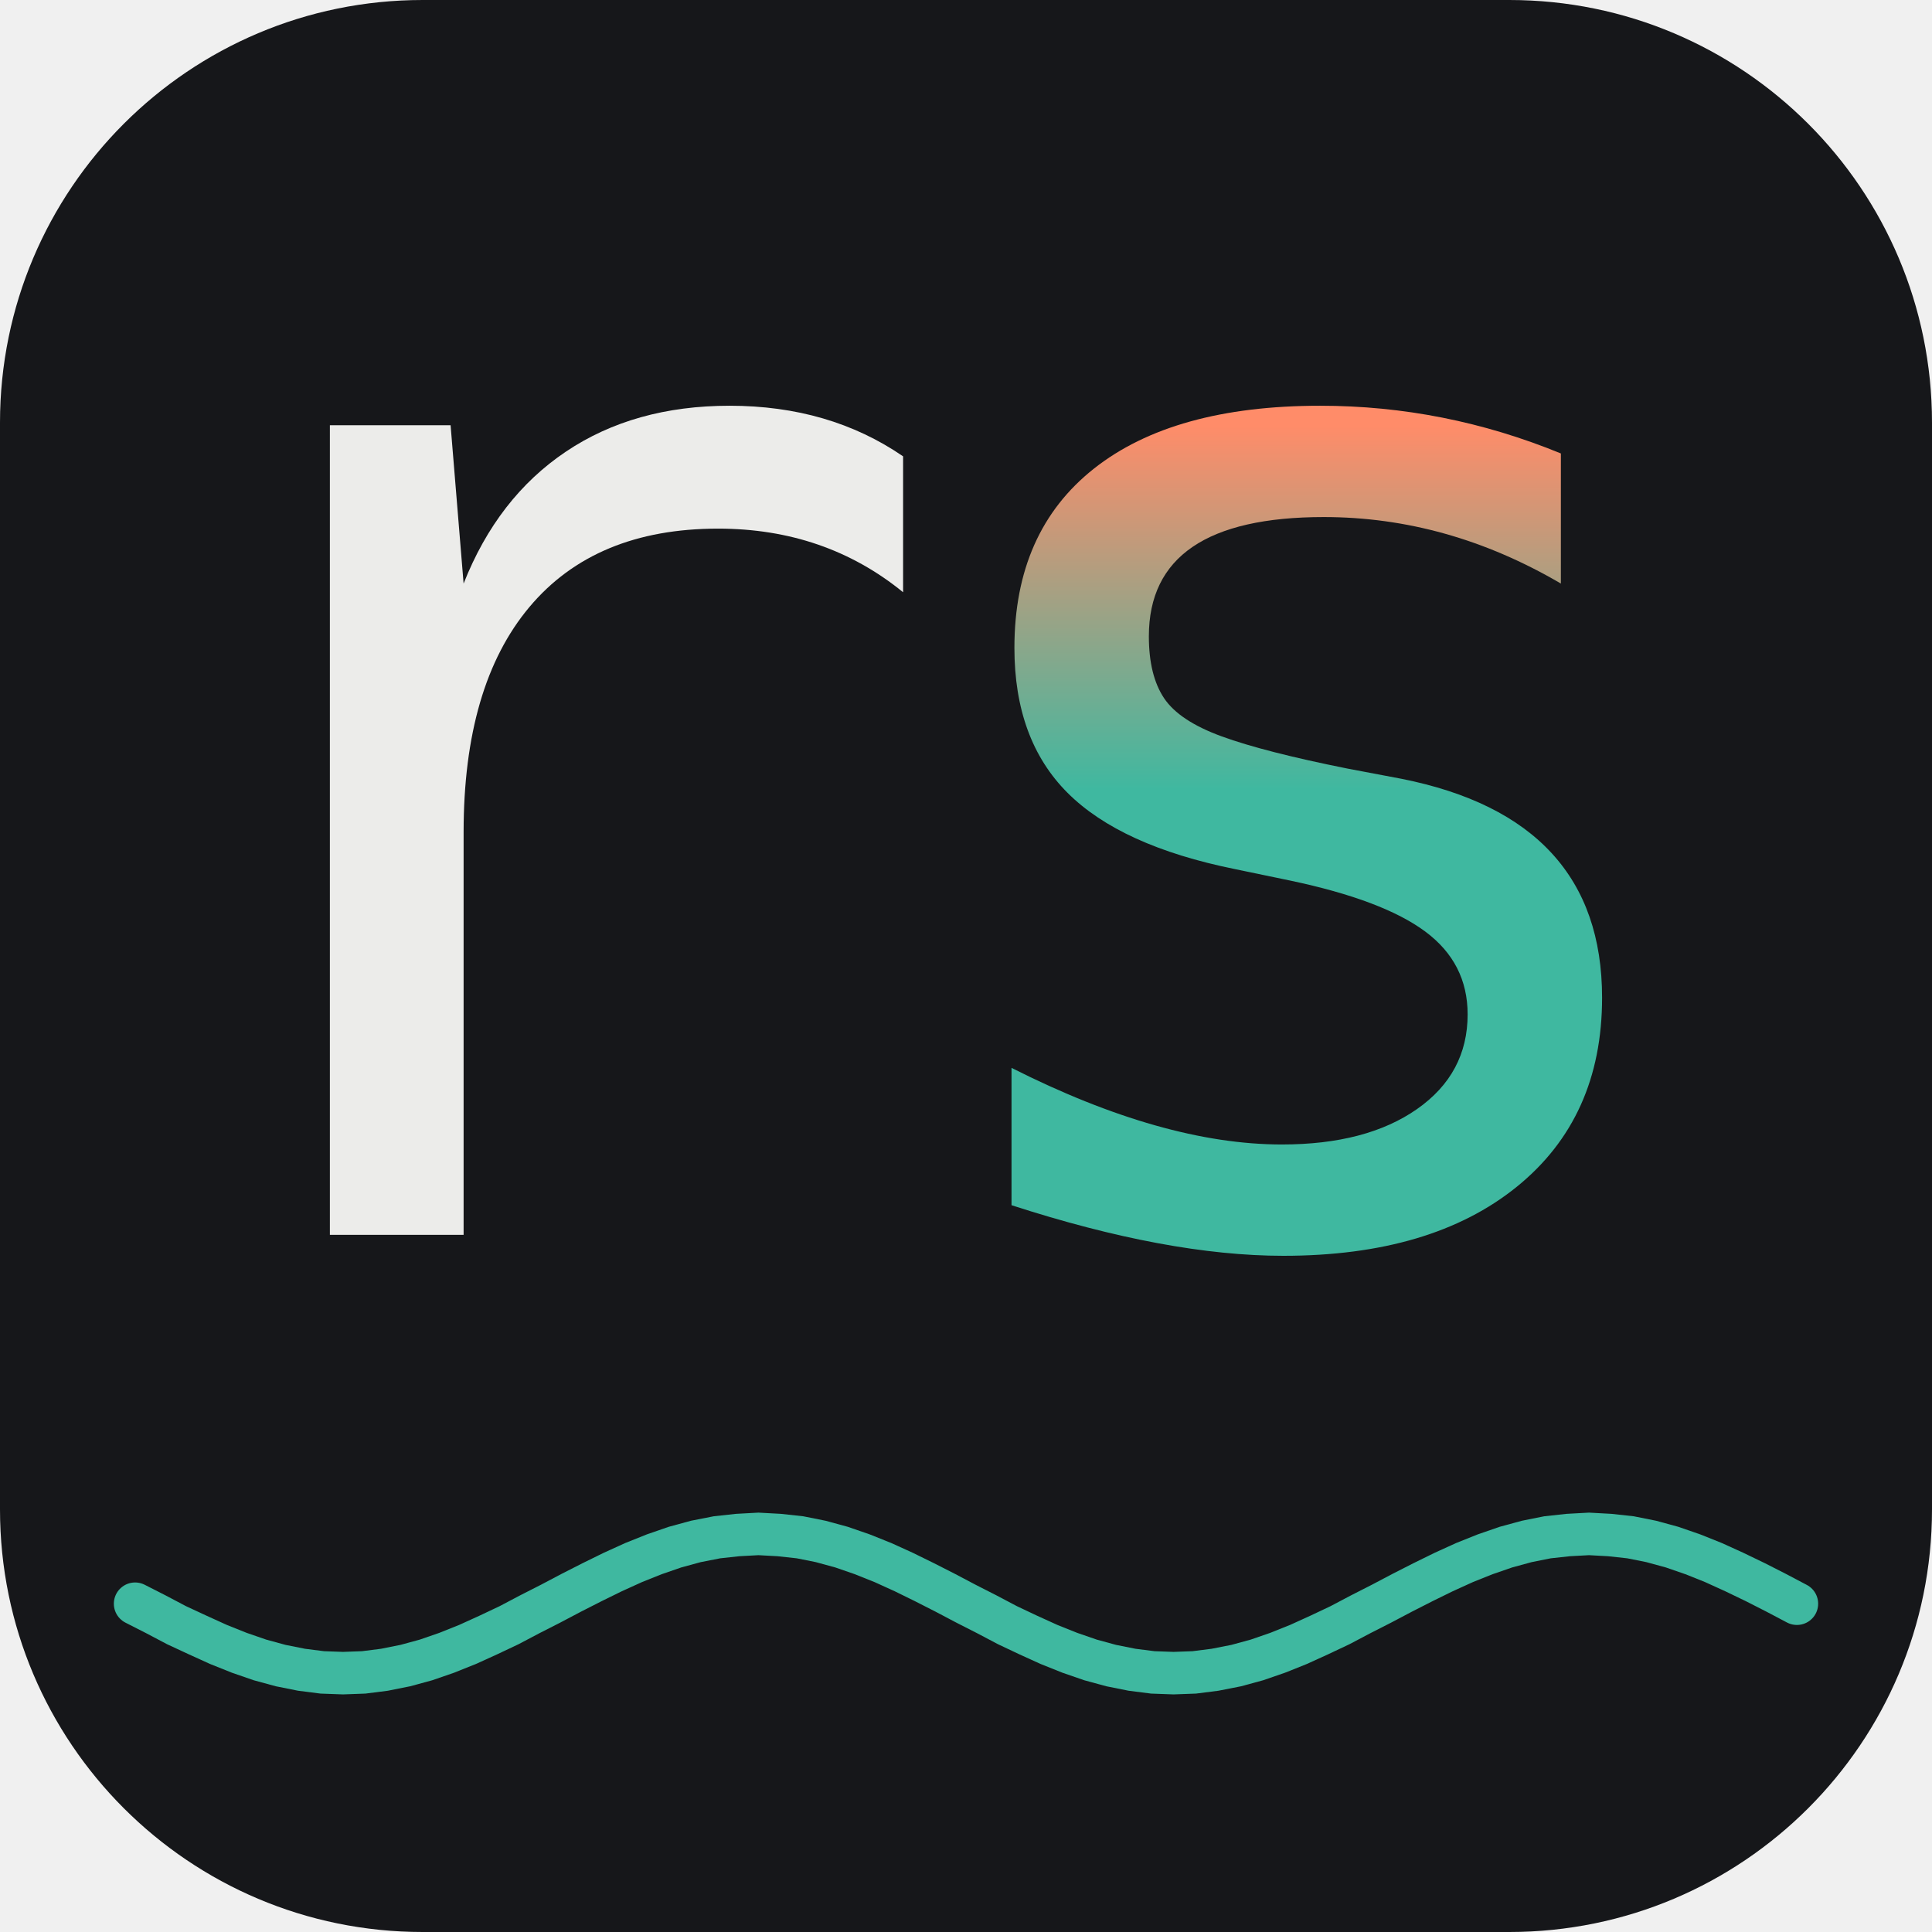
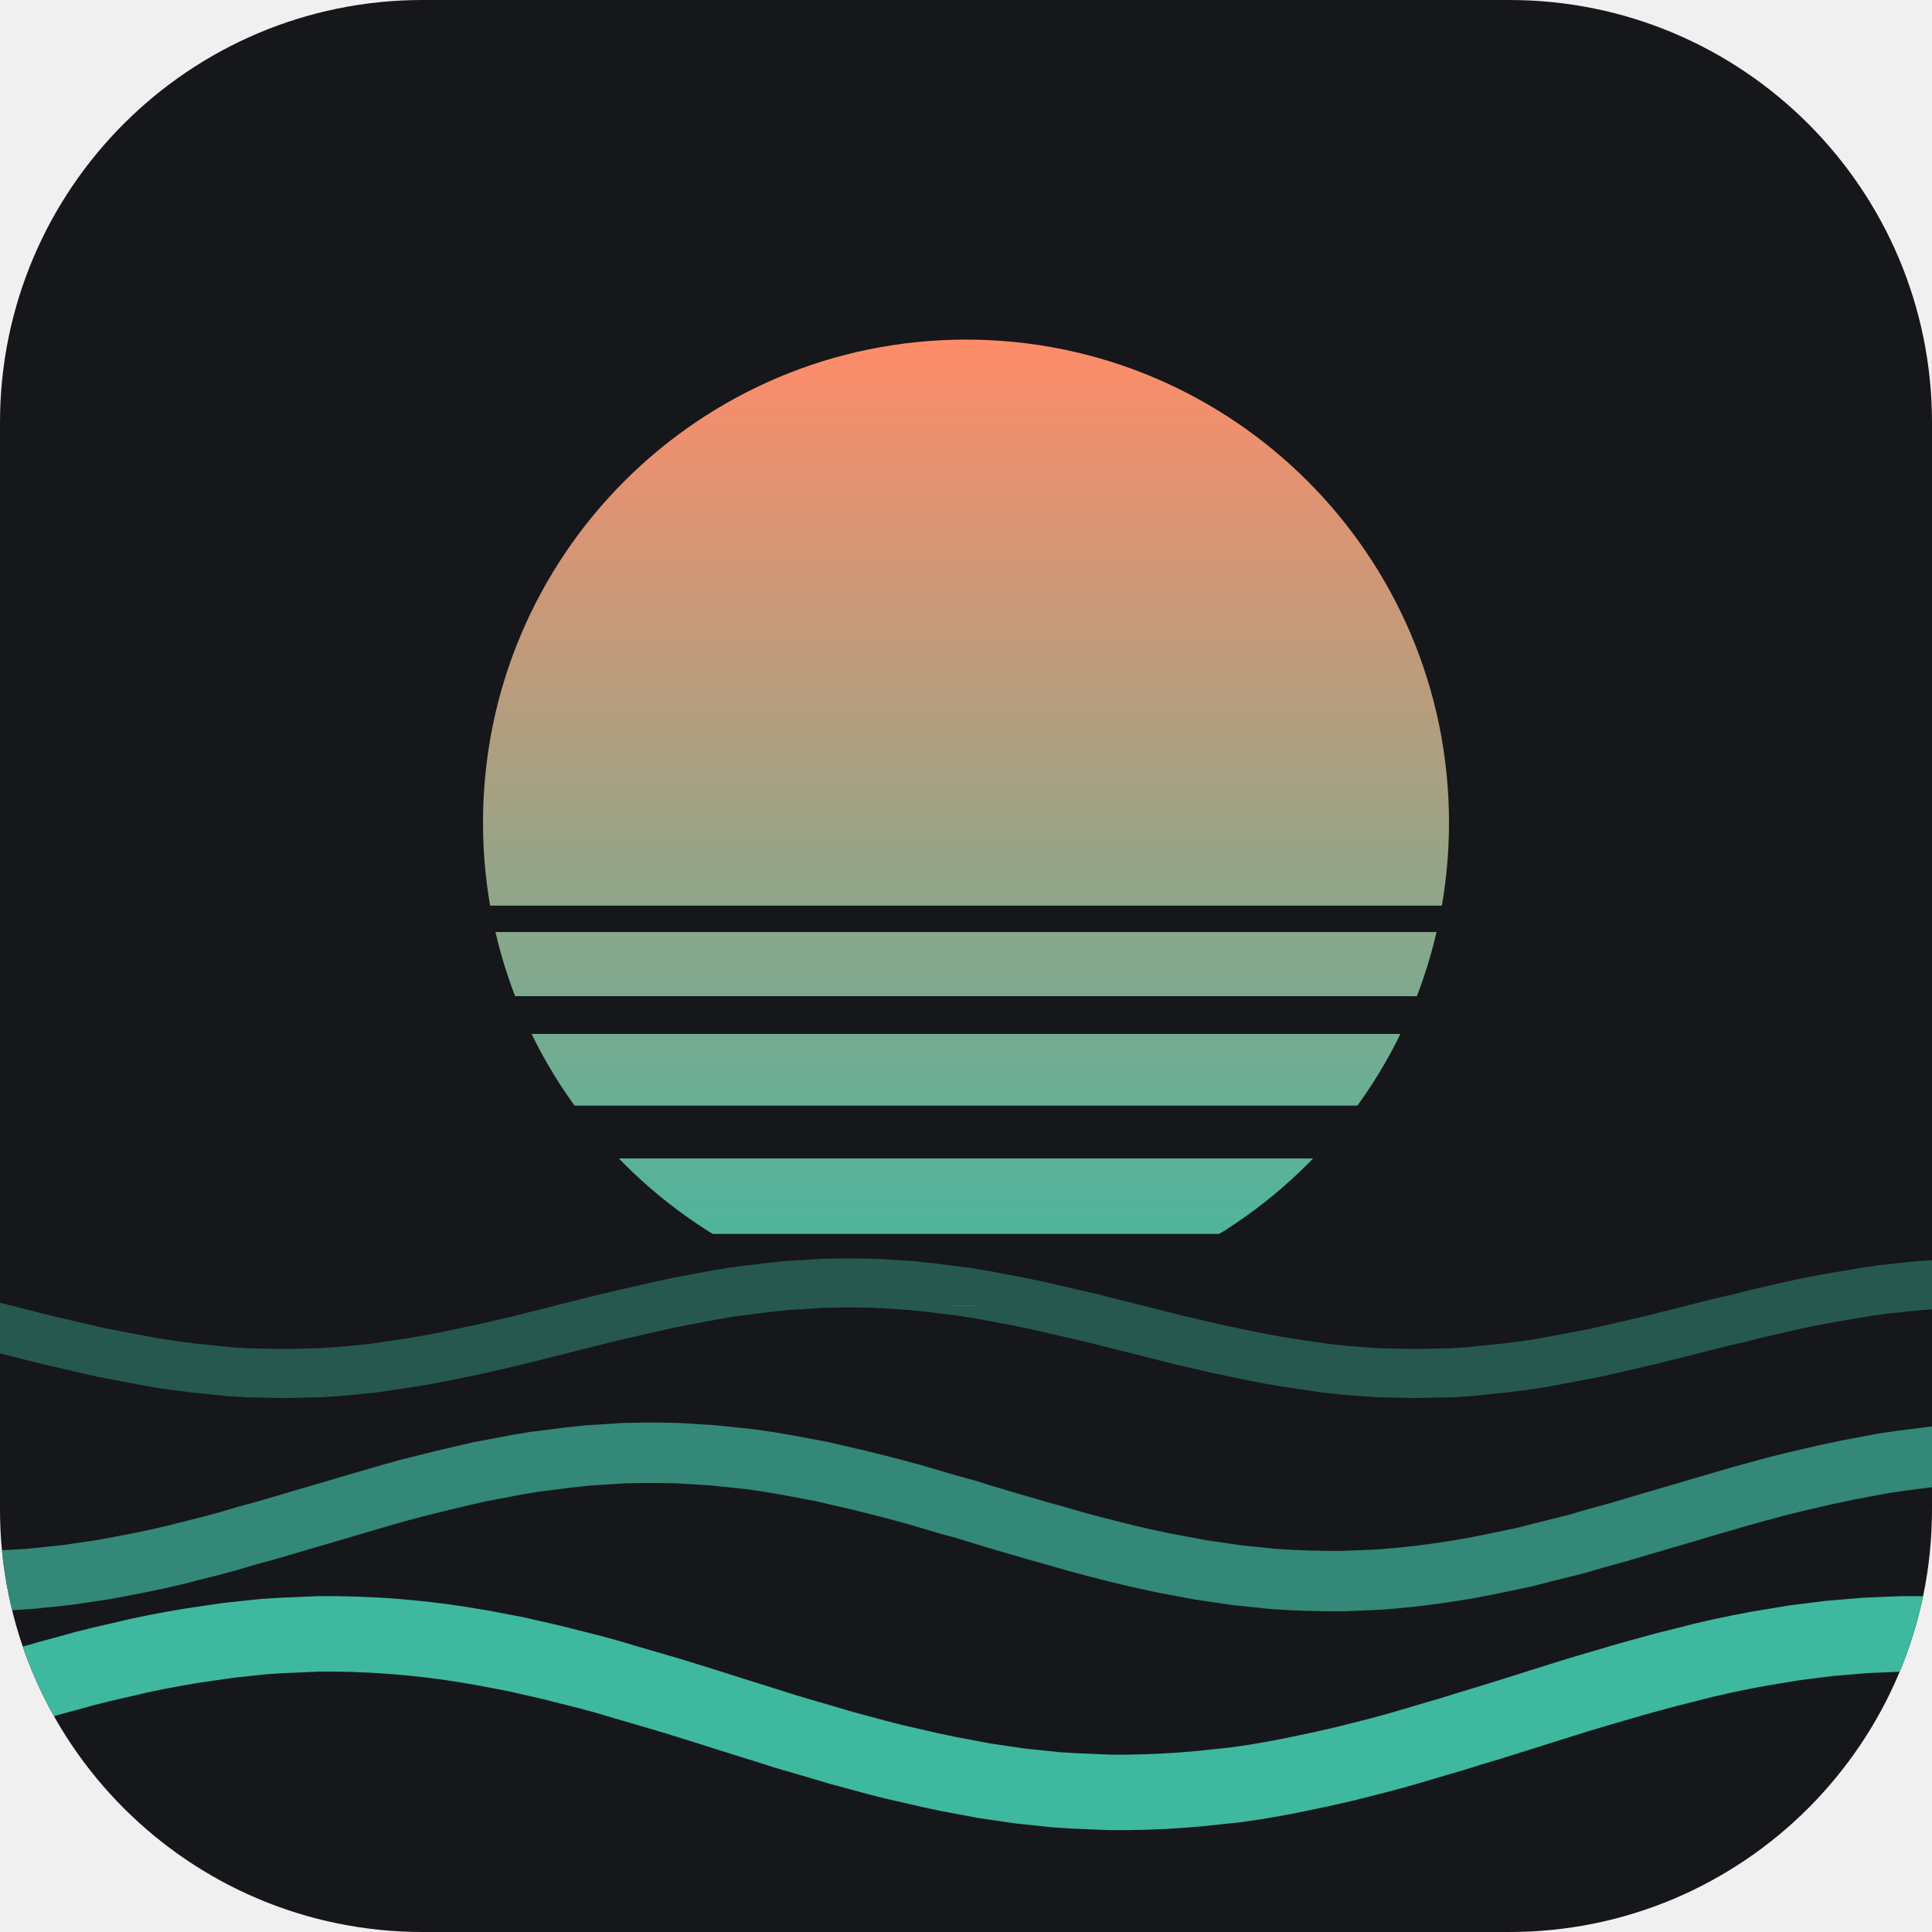
<svg xmlns="http://www.w3.org/2000/svg" width="512" height="512" viewBox="0 0 512 512">
  <defs>
    <clipPath id="isq">
-       <rect width="512" height="512" rx="112.000" />
+       <rect width="512" height="512" rx="112" />
    </clipPath>
-     <linearGradient id="isg" gradientUnits="userSpaceOnUse" x1="0" y1="0" x2="0" y2="1120">
-       <stop offset="0" stop-color="#3fb8a0" />
-       <stop offset="0.55" stop-color="#3fb8a0" />
-       <stop offset="1" stop-color="#ff8c69" />
+     <linearGradient id="isg" gradientUnits="userSpaceOnUse" x1="0" y1="90" x2="0" y2="346">
+       <stop offset="0" stop-color="#ff8c69" />
+       <stop offset="1" stop-color="#3fb8a0" />
    </linearGradient>
+     <mask id="ism">
+       <rect width="512" height="512" fill="#fff" />
+       <rect x="0" y="240" width="512" height="7" fill="#000" />
+       <rect x="0" y="264" width="512" height="10" fill="#000" />
+       <rect x="0" y="293" width="512" height="14" fill="#000" />
+       <rect x="0" y="327" width="512" height="19" fill="#000" />
+     </mask>
  </defs>
  <g clip-path="url(#isq)">
    <rect width="512" height="512" fill="#16171a" />
-     <g transform="translate(29.571 327.245) scale(0.19156 -0.19156)">
-       <path d="M302 1120H469L487 901Q534 1020 628.5 1083.5Q723 1147 855 1147Q993 1147 1095 1077V889Q987 977 839 977Q669 977 578.0 868.5Q487 760 487 557V0H302Z" fill="#ececea" />
-       <g transform="translate(1032.000 0)">
-         <path d="M589 -29Q429 -29 213 41V231Q423 125 587 125Q704 125 774.0 174.0Q844 223 844 305Q844 376 785.5 419.5Q727 463 599 490L522 506Q364 538 290.5 611.5Q217 685 217 812Q217 973 327.0 1060.0Q437 1147 640 1147Q812 1147 973 1081V901Q816 993 645 993Q403 993 403 828Q403 774 424.0 742.5Q445 711 504.0 689.5Q563 668 678 645L752 631Q1030 576 1030 328Q1030 162 912.0 66.5Q794 -29 589 -29Z" fill="url(#isg)" />
-       </g>
-     </g>
-     <path d="M35.8 425.0 L41.3 427.8 L46.8 430.7 L52.4 433.3 L57.9 435.8 L63.4 438.0 L68.9 439.9 L74.4 441.4 L79.9 442.5 L85.4 443.2 L90.9 443.4 L96.4 443.2 L101.9 442.5 L107.4 441.4 L112.9 439.9 L118.4 438.0 L123.9 435.8 L129.4 433.3 L134.9 430.7 L140.4 427.8 L145.9 425.0 L151.4 422.1 L156.9 419.3 L162.4 416.6 L167.9 414.1 L173.4 411.9 L178.9 410.0 L184.4 408.5 L190.0 407.4 L195.5 406.8 L201.0 406.5 L206.5 406.8 L212.0 407.4 L217.5 408.5 L223.0 410.0 L228.5 411.9 L234.0 414.1 L239.5 416.6 L245.0 419.3 L250.5 422.1 L256.0 425.0 L261.5 427.8 L267.0 430.7 L272.5 433.3 L278.0 435.8 L283.5 438.0 L289.0 439.9 L294.5 441.4 L300.0 442.5 L305.5 443.2 L311.0 443.4 L316.5 443.2 L322.0 442.5 L327.6 441.4 L333.1 439.9 L338.6 438.0 L344.1 435.8 L349.6 433.3 L355.1 430.7 L360.6 427.8 L366.1 425.0 L371.6 422.1 L377.1 419.3 L382.6 416.6 L388.1 414.1 L393.6 411.9 L399.1 410.0 L404.6 408.5 L410.1 407.4 L415.6 406.8 L421.1 406.5 L426.6 406.8 L432.1 407.4 L437.6 408.5 L443.1 410.0 L448.6 411.9 L454.1 414.1 L459.6 416.6 L465.2 419.3 L470.7 422.1 L476.2 425.0" fill="none" stroke="#3fb8a0" stroke-width="11.26" stroke-linecap="round" />
+     <circle cx="256" cy="218" r="128" fill="url(#isg)" mask="url(#ism)" />
+     <path d="M -30.0 344.9 L -25.2 345.9 L -20.5 347.0 L -15.7 348.1 L -10.9 349.3 L -6.2 350.5 L -1.4 351.6 L 3.4 352.8 L 8.1 354.0 L 12.9 355.2 L 17.7 356.3 L 22.4 357.4 L 27.2 358.5 L 32.0 359.4 L 36.7 360.3 L 41.5 361.2 L 46.3 361.9 L 51.0 362.5 L 55.8 363.0 L 60.6 363.5 L 65.3 363.8 L 70.1 363.9 L 74.9 364.0 L 79.6 363.9 L 84.4 363.8 L 89.2 363.5 L 93.9 363.1 L 98.7 362.6 L 103.5 361.9 L 108.2 361.2 L 113.0 360.4 L 117.8 359.5 L 122.5 358.5 L 127.3 357.5 L 132.1 356.4 L 136.8 355.3 L 141.6 354.1 L 146.4 352.9 L 151.1 351.7 L 155.9 350.5 L 160.7 349.3 L 165.4 348.2 L 170.2 347.1 L 175.0 346.0 L 179.7 345.0 L 184.5 344.1 L 189.3 343.2 L 194.0 342.4 L 198.8 341.8 L 203.6 341.2 L 208.3 340.7 L 213.1 340.4 L 217.9 340.1 L 222.6 340.0 L 227.4 340.0 L 232.2 340.1 L 236.9 340.4 L 241.7 340.7 L 246.5 341.2 L 251.2 341.8 L 256.0 342.4 L 260.8 343.2 L 265.5 344.1 L 270.3 345.0 L 275.1 346.0 L 279.8 347.1 L 284.6 348.2 L 289.4 349.3 L 294.1 350.5 L 298.9 351.7 L 303.7 352.9 L 308.4 354.1 L 313.2 355.3 L 318.0 356.4 L 322.7 357.5 L 327.5 358.5 L 332.3 359.5 L 337.0 360.4 L 341.8 361.2 L 346.6 361.9 L 351.3 362.6 L 356.1 363.1 L 360.9 363.5 L 365.6 363.8 L 370.4 363.9 L 375.2 364.0 L 379.9 363.9 L 384.7 363.8 L 389.5 363.5 L 394.2 363.0 L 399.0 362.5 L 403.8 361.9 L 408.5 361.2 L 413.3 360.3 L 418.1 359.4 L 422.8 358.5 L 427.6 357.4 L 432.4 356.3 L 437.1 355.2 L 441.9 354.0 L 446.7 352.8 L 451.4 351.6 L 456.2 350.4 L 461.0 349.3 L 465.7 348.1 L 470.5 347.0 L 475.3 345.9 L 480.0 344.9 L 484.8 344.0 L 489.6 343.2 L 494.3 342.4 L 499.1 341.7 L 503.9 341.2 L 508.6 340.7 L 513.4 340.4 L 518.2 340.1 L 522.9 340.0 L 527.7 340.0 L 532.5 340.1 L 537.2 340.4 L 542.0 340.8" fill="none" stroke="#3fb8a0" stroke-width="13" stroke-linecap="round" opacity="0.4" />
+     <path d="M -30.0 417.7 L -25.2 418.2 L -20.5 418.6 L -15.7 418.8 L -10.9 419.0 L -6.2 419.0 L -1.4 418.9 L 3.4 418.7 L 8.1 418.4 L 12.9 417.9 L 17.7 417.4 L 22.4 416.7 L 27.2 416.0 L 32.0 415.1 L 36.7 414.2 L 41.5 413.2 L 46.3 412.1 L 51.0 410.9 L 55.8 409.7 L 60.6 408.4 L 65.3 407.0 L 70.1 405.7 L 74.9 404.3 L 79.6 402.9 L 84.4 401.5 L 89.2 400.1 L 93.9 398.7 L 98.7 397.3 L 103.5 395.9 L 108.2 394.6 L 113.0 393.4 L 117.8 392.2 L 122.5 391.1 L 127.3 390.0 L 132.1 389.1 L 136.8 388.2 L 141.6 387.4 L 146.4 386.8 L 151.1 386.2 L 155.9 385.7 L 160.7 385.4 L 165.4 385.1 L 170.2 385.0 L 175.0 385.0 L 179.7 385.1 L 184.5 385.4 L 189.3 385.7 L 194.0 386.2 L 198.8 386.7 L 203.6 387.4 L 208.3 388.2 L 213.1 389.1 L 217.9 390.0 L 222.6 391.1 L 227.4 392.2 L 232.2 393.4 L 236.9 394.6 L 241.7 395.9 L 246.5 397.3 L 251.2 398.7 L 256.0 400.0 L 260.8 401.5 L 265.5 402.9 L 270.3 404.3 L 275.1 405.7 L 279.8 407.0 L 284.6 408.4 L 289.4 409.7 L 294.1 410.9 L 298.9 412.1 L 303.7 413.2 L 308.4 414.2 L 313.2 415.1 L 318.0 416.0 L 322.7 416.7 L 327.5 417.4 L 332.3 417.9 L 337.0 418.4 L 341.8 418.7 L 346.6 418.9 L 351.3 419.0 L 356.1 419.0 L 360.9 418.8 L 365.6 418.6 L 370.4 418.2 L 375.2 417.7 L 379.9 417.1 L 384.7 416.4 L 389.5 415.6 L 394.2 414.7 L 399.0 413.7 L 403.8 412.7 L 408.5 411.5 L 413.3 410.3 L 418.1 409.1 L 422.8 407.7 L 427.6 406.4 L 432.4 405.0 L 437.1 403.6 L 441.9 402.2 L 446.7 400.8 L 451.4 399.4 L 456.2 398.0 L 461.0 396.6 L 465.7 395.3 L 470.5 394.0 L 475.3 392.8 L 480.0 391.7 L 484.8 390.6 L 489.6 389.6 L 494.3 388.7 L 499.1 387.8 L 503.9 387.1 L 508.6 386.5 L 513.4 385.9 L 518.2 385.5 L 522.9 385.2 L 527.7 385.1 L 532.5 385.0 L 537.2 385.1 L 542.0 385.2" fill="none" stroke="#3fb8a0" stroke-width="16" stroke-linecap="round" opacity="0.7" />
+     <path d="M -30.0 458.0 L -25.2 456.5 L -20.5 455.0 L -15.7 453.5 L -10.9 452.0 L -6.2 450.5 L -1.4 449.1 L 3.4 447.6 L 8.1 446.2 L 12.9 444.8 L 17.7 443.5 L 22.4 442.2 L 27.2 441.0 L 32.0 439.9 L 36.7 438.8 L 41.5 437.8 L 46.3 436.9 L 51.0 436.1 L 55.8 435.4 L 60.6 434.7 L 65.3 434.2 L 70.1 433.7 L 74.9 433.4 L 79.6 433.2 L 84.4 433.0 L 89.2 433.0 L 93.9 433.1 L 98.7 433.3 L 103.5 433.6 L 108.2 434.0 L 113.0 434.5 L 117.8 435.1 L 122.5 435.8 L 127.3 436.6 L 132.1 437.5 L 136.8 438.4 L 141.6 439.5 L 146.4 440.6 L 151.1 441.8 L 155.9 443.0 L 160.7 444.3 L 165.4 445.7 L 170.2 447.1 L 175.0 448.5 L 179.7 449.9 L 184.5 451.4 L 189.3 452.9 L 194.0 454.4 L 198.8 455.9 L 203.6 457.4 L 208.3 458.9 L 213.1 460.3 L 217.9 461.7 L 222.6 463.1 L 227.4 464.4 L 232.2 465.7 L 236.9 466.9 L 241.7 468.0 L 246.5 469.1 L 251.2 470.1 L 256.0 471.0 L 260.8 471.9 L 265.5 472.6 L 270.3 473.3 L 275.1 473.8 L 279.8 474.3 L 284.6 474.6 L 289.4 474.8 L 294.1 475.0 L 298.9 475.0 L 303.7 474.9 L 308.4 474.7 L 313.2 474.4 L 318.0 474.0 L 322.7 473.5 L 327.5 473.0 L 332.3 472.3 L 337.0 471.5 L 341.8 470.6 L 346.6 469.6 L 351.3 468.6 L 356.1 467.5 L 360.9 466.3 L 365.6 465.1 L 370.4 463.8 L 375.2 462.4 L 379.9 461.0 L 384.7 459.6 L 389.5 458.1 L 394.2 456.7 L 399.0 455.2 L 403.8 453.7 L 408.5 452.2 L 413.3 450.7 L 418.1 449.2 L 422.8 447.8 L 427.6 446.4 L 432.4 445.0 L 437.1 443.7 L 441.9 442.4 L 446.7 441.2 L 451.4 440.0 L 456.2 438.9 L 461.0 437.9 L 465.7 437.0 L 470.5 436.2 L 475.3 435.4 L 480.0 434.8 L 484.8 434.2 L 489.6 433.8 L 494.3 433.4 L 499.1 433.2 L 503.9 433.0 L 508.6 433.0 L 513.4 433.1 L 518.2 433.3 L 522.9 433.5 L 527.7 433.9 L 532.5 434.4 L 537.2 435.0 L 542.0 435.7" fill="none" stroke="#3fb8a0" stroke-width="20" stroke-linecap="round" opacity="1.0" />
  </g>
</svg>
